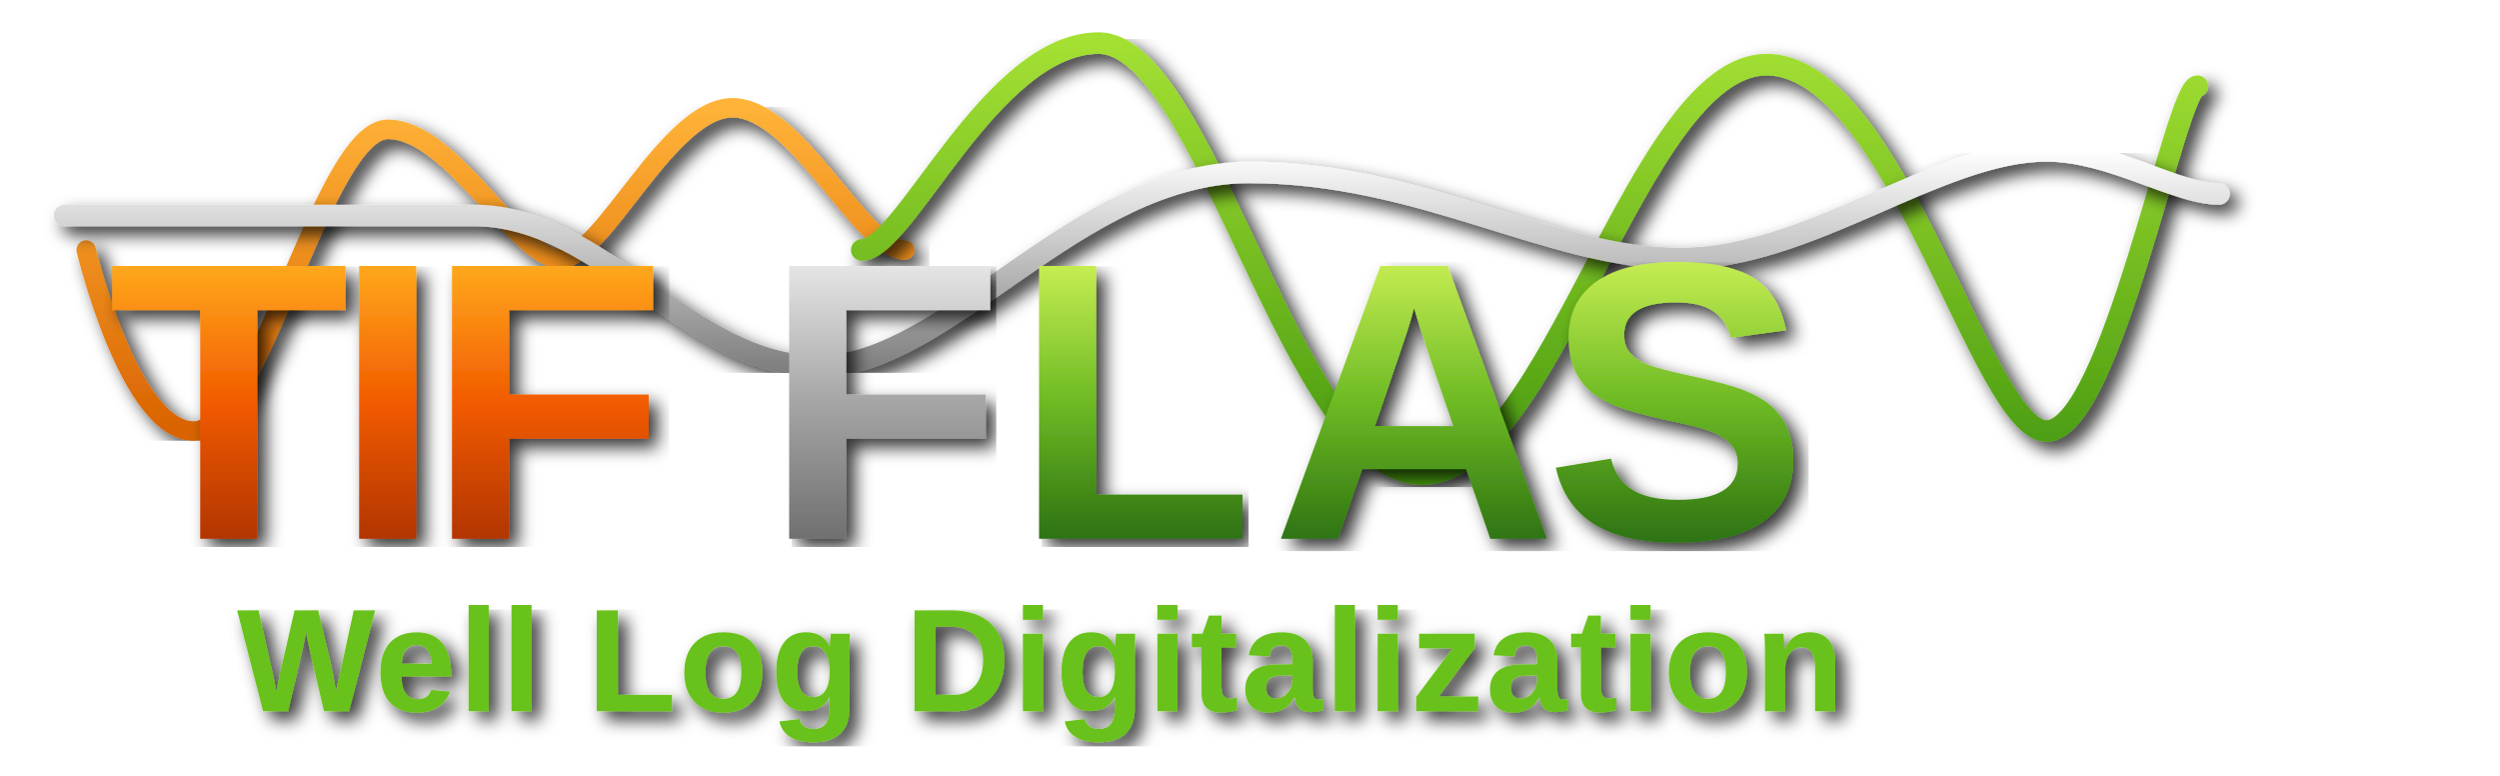
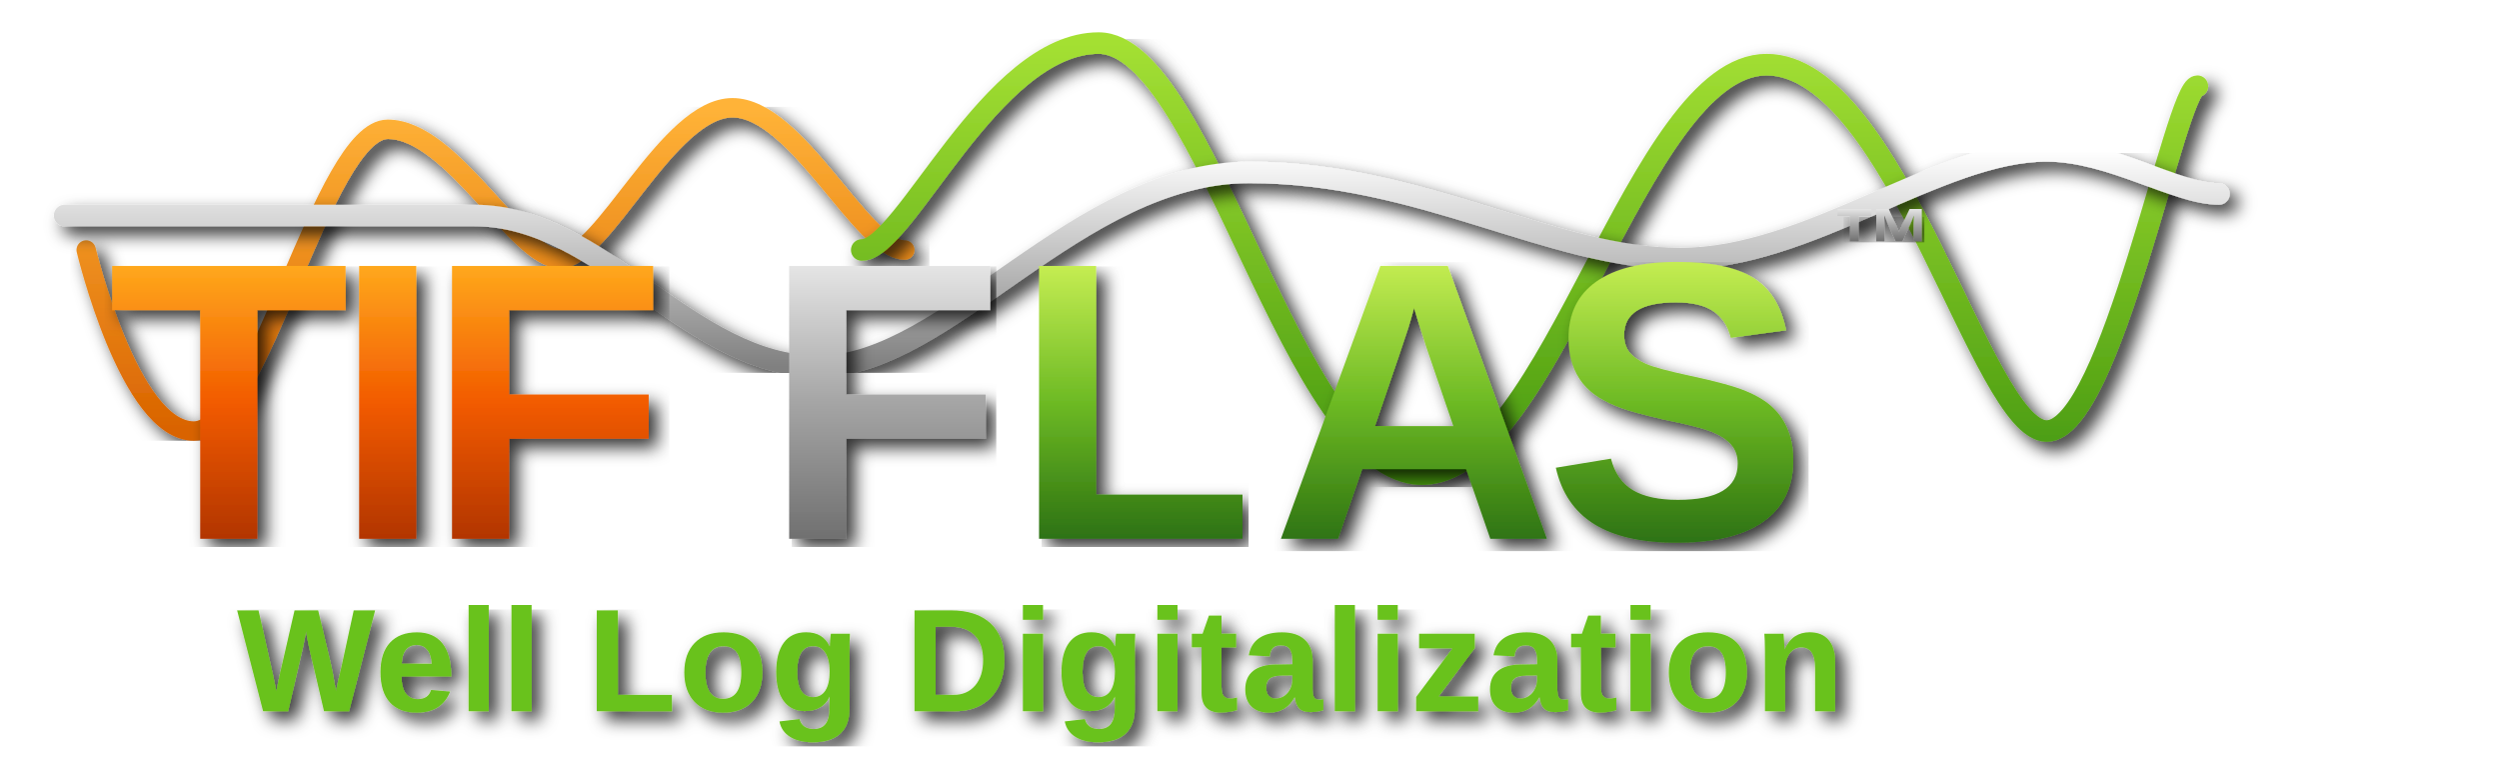
<svg xmlns="http://www.w3.org/2000/svg" viewBox="0 0 580 180" width="580" height="180">
  <defs>
    <filter id="ts" x="-3%" y="-3%" width="106%" height="106%">
      <feDropShadow dx="2" dy="2" stdDeviation="2" flood-color="#000" flood-opacity="0.8" />
    </filter>
    <style>
      @keyframes blinkF {
        0%, 100% { opacity: 1; }
        50% { opacity: 0; }
      }
      .blink-f { animation: blinkF 8s ease-in-out infinite; }
    </style>
    <linearGradient id="gradOrange" x1="0%" y1="0%" x2="0%" y2="100%">
      <stop offset="0%" stop-color="#FFA81C" />
      <stop offset="50%" stop-color="#F25B00" />
      <stop offset="100%" stop-color="#B23500" />
    </linearGradient>
    <linearGradient id="gradSilver" x1="0%" y1="0%" x2="0%" y2="100%">
      <stop offset="0%" stop-color="#E5E5E5" />
      <stop offset="50%" stop-color="#A5A5A5" />
      <stop offset="100%" stop-color="#707070" />
    </linearGradient>
    <linearGradient id="gradGreen" x1="0%" y1="0%" x2="0%" y2="100%">
      <stop offset="0%" stop-color="#C5ED52" />
      <stop offset="50%" stop-color="#6DBA24" />
      <stop offset="100%" stop-color="#2D7212" />
    </linearGradient>
    <linearGradient id="waveSilver" x1="0%" y1="0%" x2="0%" y2="100%">
      <stop offset="0%" stop-color="#FFFFFF" />
      <stop offset="100%" stop-color="#808080" />
    </linearGradient>
    <linearGradient id="waveOrange" x1="0%" y1="0%" x2="0%" y2="100%">
      <stop offset="0%" stop-color="#FFB338" />
      <stop offset="100%" stop-color="#D96300" />
    </linearGradient>
    <linearGradient id="waveGreen" x1="0%" y1="0%" x2="0%" y2="100%">
      <stop offset="0%" stop-color="#A4E033" />
      <stop offset="100%" stop-color="#469910" />
    </linearGradient>
  </defs>
  <g transform="translate(10,0)">
    <path d="       M 10,58       C 10,58  20,100  35,100       C 50,100 65,30   80,30       C 95,30  110,60  120,60       C 130,60 145,25  160,25       C 175,25 190,58  200,58     " fill="none" stroke="url(#waveOrange)" stroke-width="4.5" stroke-linecap="round" stroke-linejoin="round" filter="url(#ts)" />
    <path d="       M 190,58       C 200,58 220,10  245,10       C 270,10 290,110 320,110       C 350,110 370,15 400,15       C 430,15 450,100 465,100       C 480,100 495,20 500,20     " fill="none" stroke="url(#waveGreen)" stroke-width="5" stroke-linecap="round" stroke-linejoin="round" filter="url(#ts)" />
    <path d="       M 5,50       C 30,50  70,50   100,50       C 130,50 150,85  180,85       C 210,85 240,40  280,40       C 320,40 350,60  380,60       C 410,60 440,35  465,35       C 480,35 495,45  505,45     " fill="none" stroke="url(#waveSilver)" stroke-width="5" stroke-linecap="round" stroke-linejoin="round" filter="url(#ts)" />
    <text x="15" y="125" font-family="'Arial Black', 'Impact', Arial, sans-serif" font-weight="900" font-size="92" fill="url(#gradOrange)" letter-spacing="-4" filter="url(#ts)">TIF</text>
    <text class="blink-f" x="167" y="125" font-family="'Arial Black', 'Impact', Arial, sans-serif" font-weight="900" font-size="92" fill="url(#gradSilver)" letter-spacing="-4" filter="url(#ts)">F</text>
    <text x="225" y="125" font-family="'Arial Black', 'Impact', Arial, sans-serif" font-weight="900" font-size="92" fill="url(#gradGreen)" letter-spacing="-2" filter="url(#ts)">L</text>
    <text x="285" y="125" font-family="'Arial Black', 'Impact', Arial, sans-serif" font-weight="900" font-size="92" fill="url(#gradGreen)" letter-spacing="-3" filter="url(#ts)">AS</text>
+     <text x="415" y="65" font-family="'Arial Black', 'Impact', Arial, sans-serif" font-weight="900" font-size="24" fill="url(#gradSilver)" filter="url(#ts)">™</text>
    <text x="45" y="165" font-family="Arial, Helvetica, sans-serif" font-weight="600" font-size="34" fill="#69C21A" letter-spacing="0.5" filter="url(#ts)">Well Log Digitalization</text>
  </g>
</svg>
